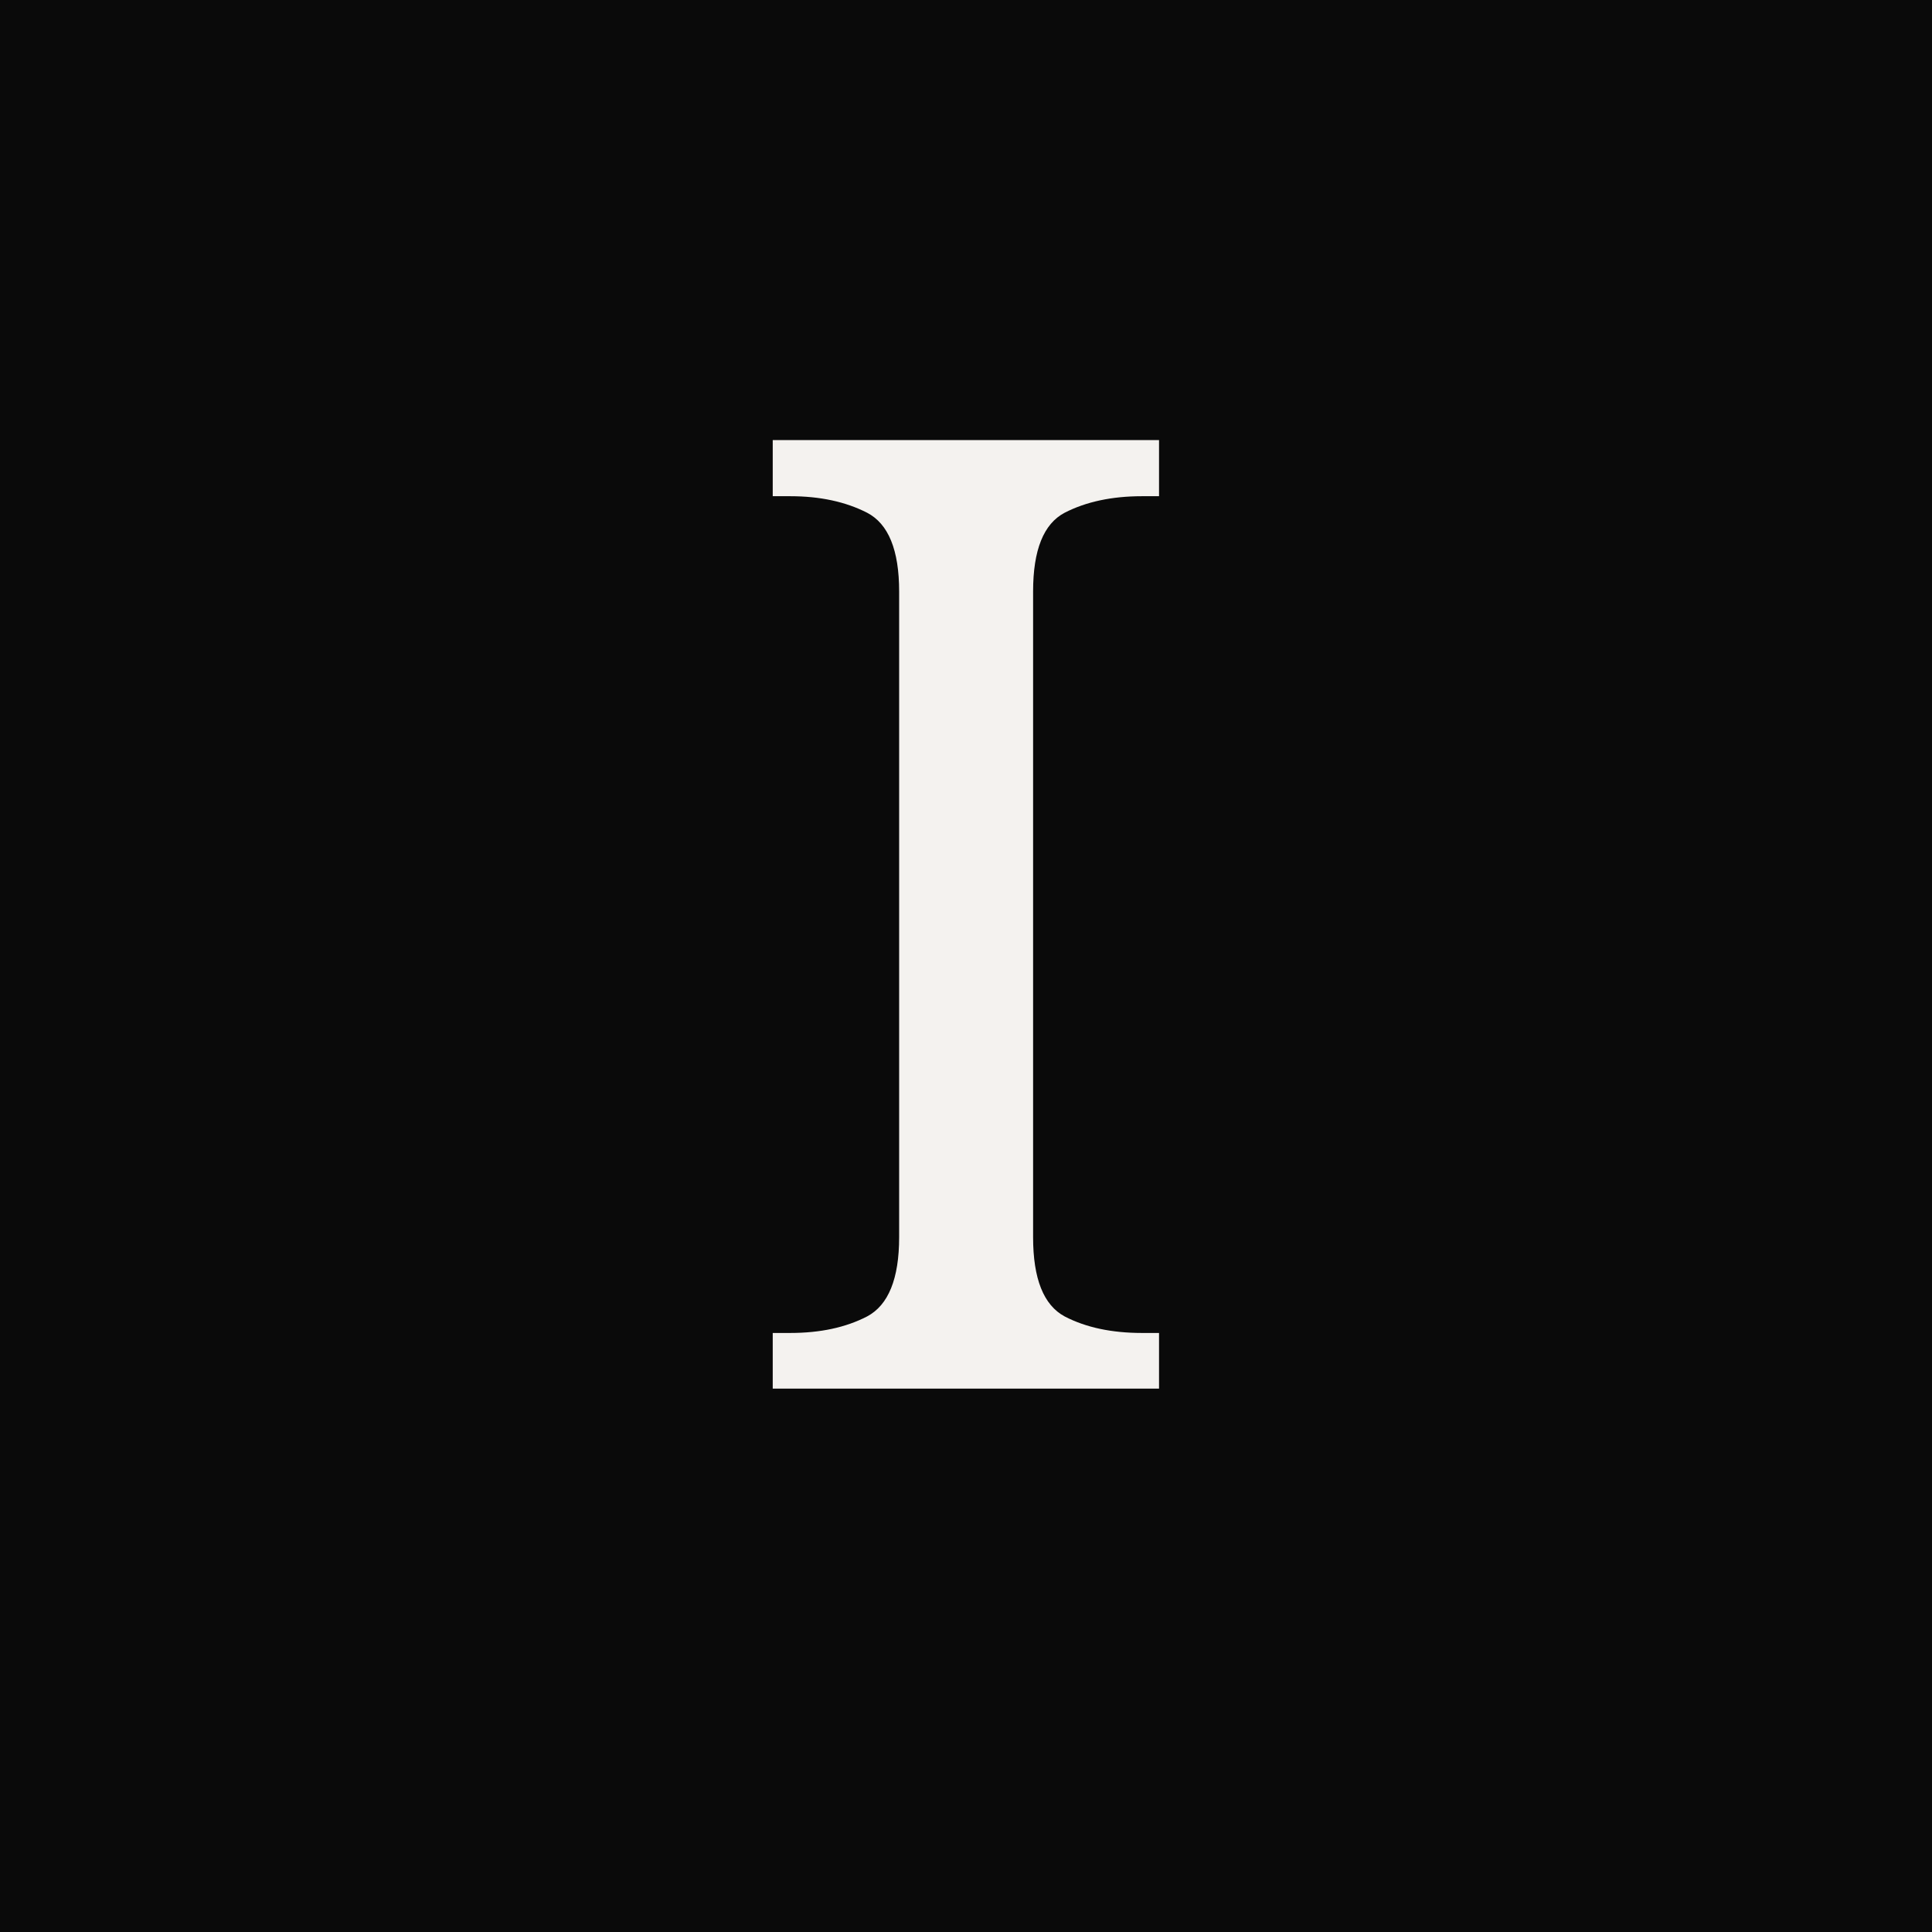
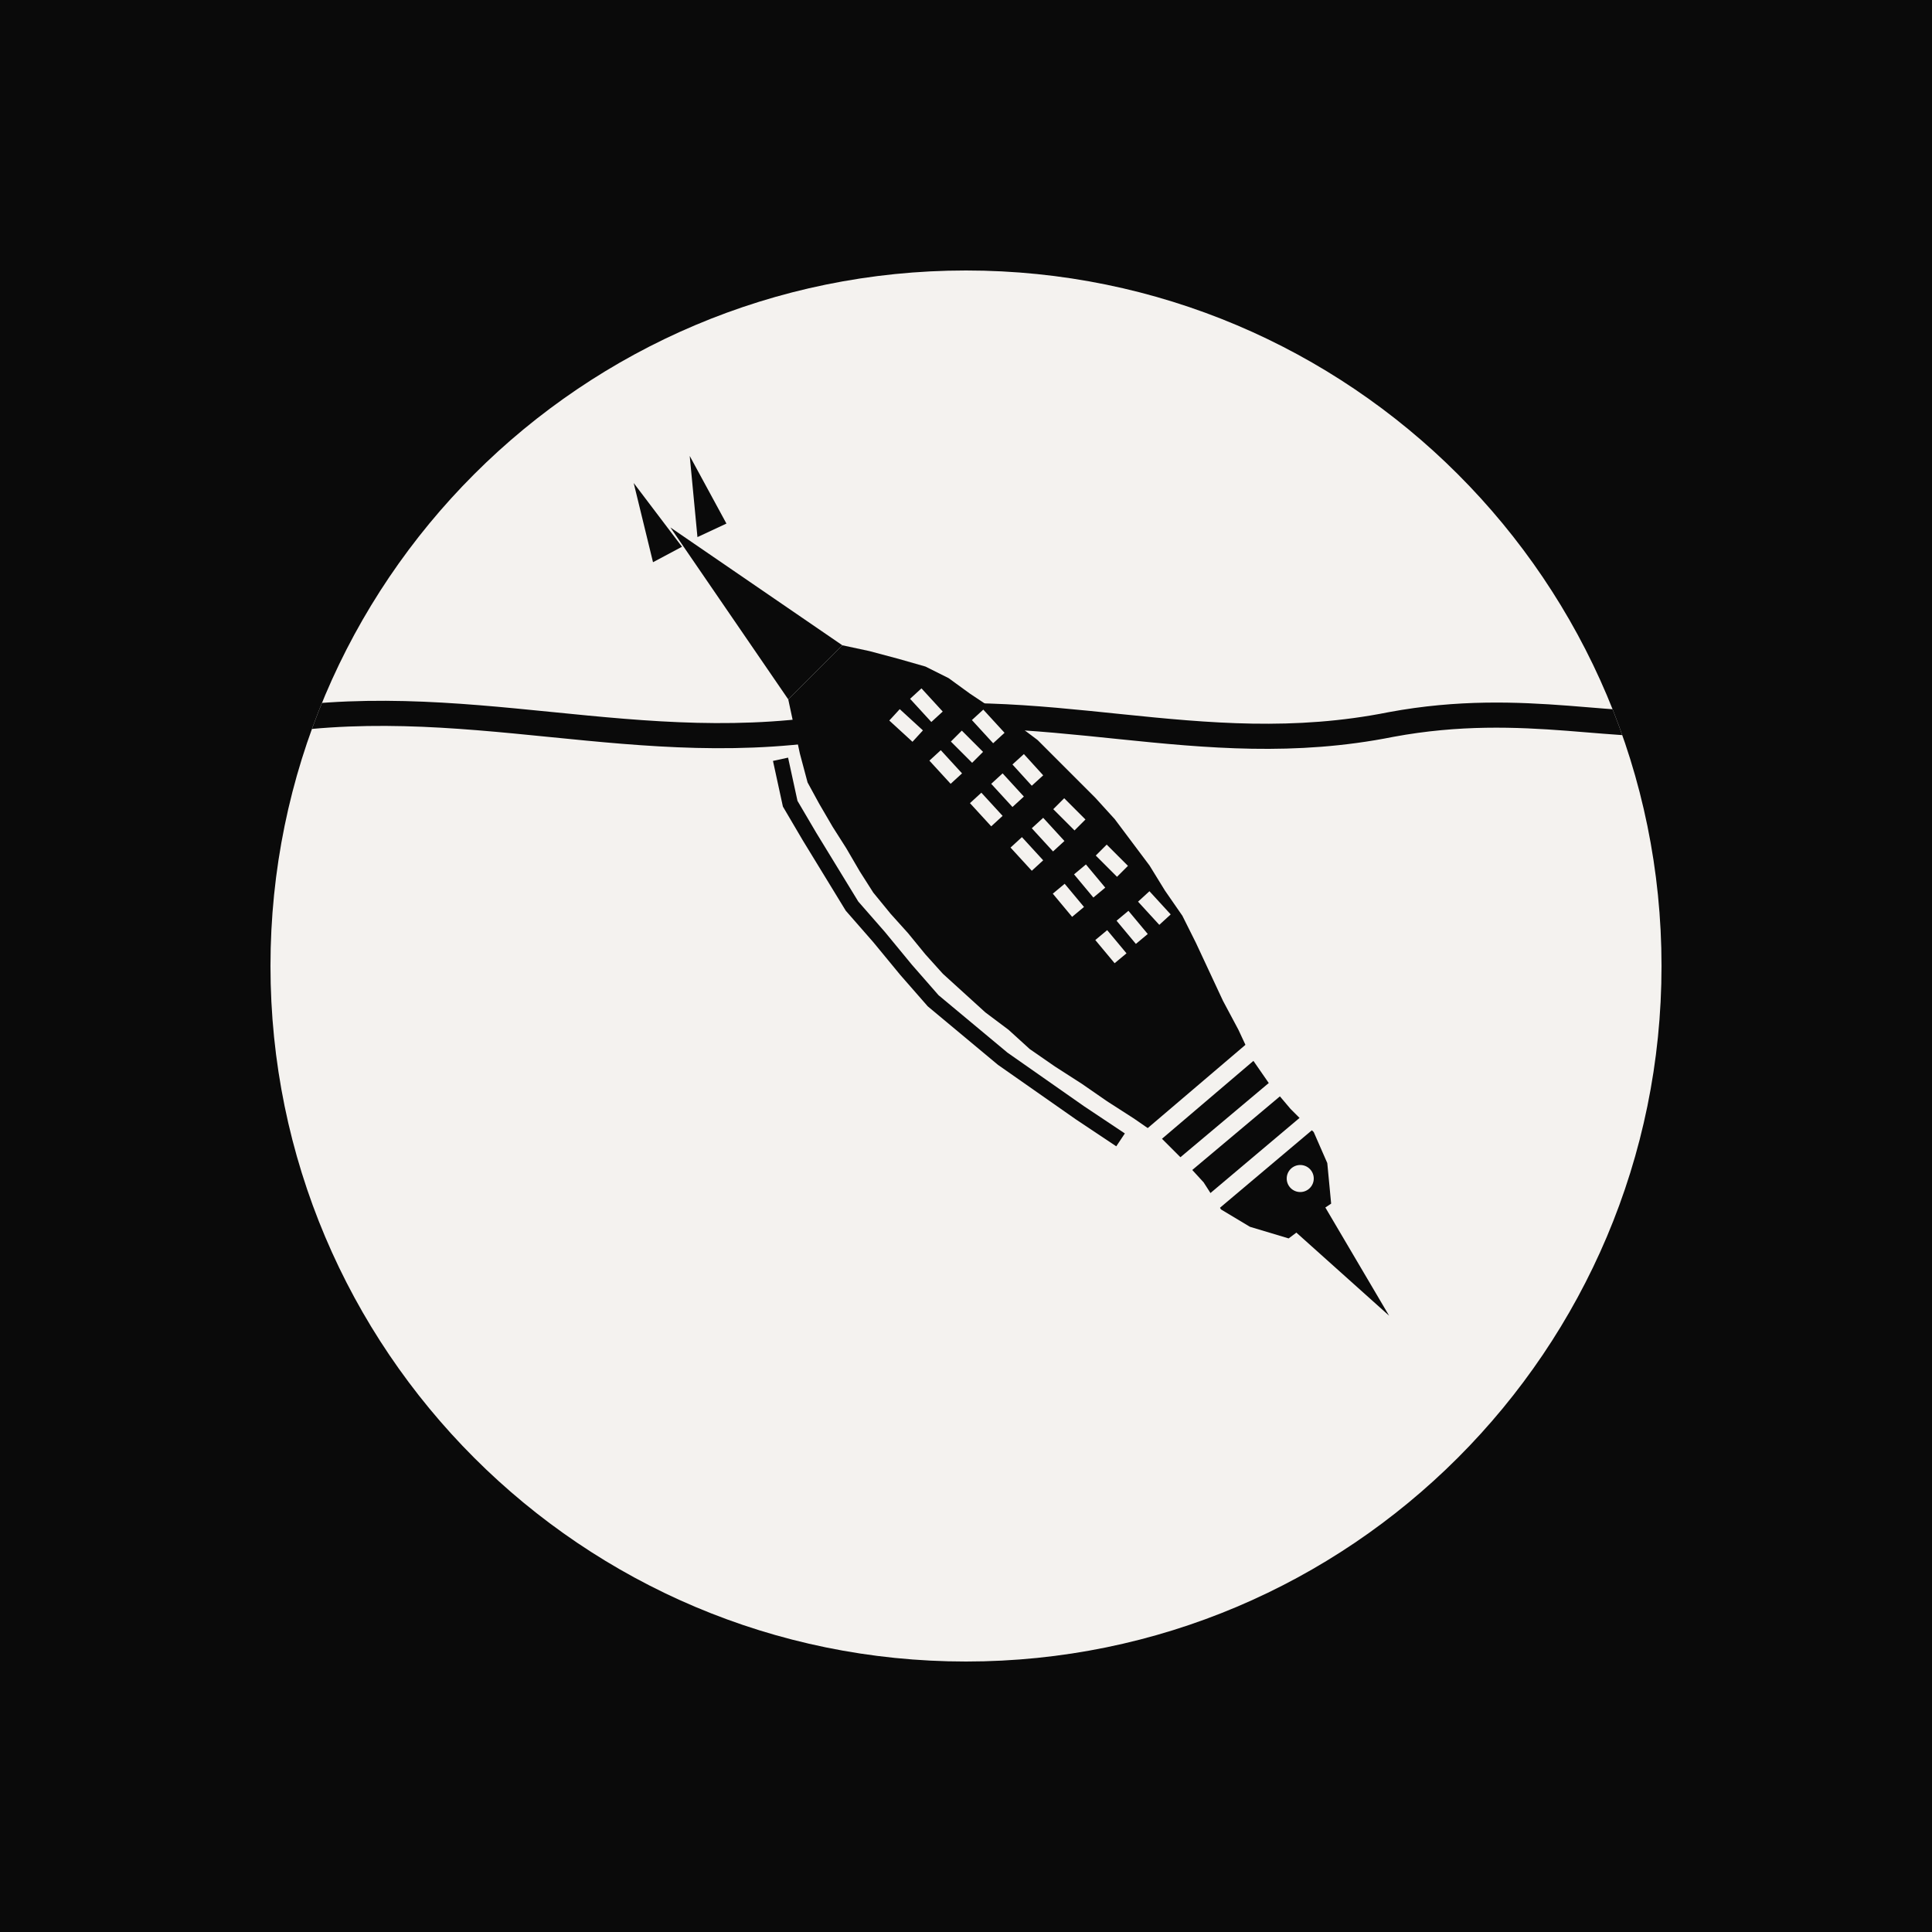
- <svg xmlns="http://www.w3.org/2000/svg" viewBox="0 0 64 64">
-   <rect width="64" height="64" fill="#0A0A0A" />
-   <text x="32" y="46" font-family="'Instrument Serif', Georgia, serif" font-size="44" text-anchor="middle" fill="#F4F2EF">I</text>
+ <svg xmlns="http://www.w3.org/2000/svg" viewBox="0 0 100 100">
+   <rect width="100" height="100" fill="#0A0A0A" />
+   <circle cx="50" cy="50" r="36" fill="#F4F2EF" />
+   <clipPath id="disque">
+     <circle cx="50" cy="50" r="36" />
+   </clipPath>
+   <path d="M13 37.5 C24 35.5 33 39.5 44 37.5 C54 35.8 62 39.5 72 37.5 C79 36.2 84 38 88 37.3" fill="none" stroke="#0A0A0A" stroke-width="1.3" clip-path="url(#disque)" />
+   <path d="M32.8 25 L35.3 28.3 L33.8 29.1 Z" fill="#0A0A0A" />
+   <path d="M35.7 23.6 L37.6 27.1 L36.1 27.8 Z" fill="#0A0A0A" />
+   <path d="M34.7 27.3 L43.6 33.4 L40.8 36.2 Z" fill="#0A0A0A" />
+   <path d="M43.6 33.4 L45 33.7 L46.5 34.1 L47.9 34.5 L49.1 35.1 L50.2 35.9 L51.4 36.7 L52.5 37.4 L53.7 38.3 L54.7 39.3 L55.7 40.3 L56.7 41.3 L57.7 42.4 L58.6 43.6 L59.5 44.8 L60.3 46.1 L61.2 47.4 L61.9 48.8 L62.6 50.3 L63.3 51.8 L64.1 53.3 L64.8 54.8 L65.7 56.1 L66.8 57.4 L68 58.6 L68.7 60.2 L68.9 62.3 L68.6 62.5 L71.9 68.1 L67.1 63.8 L66.7 64.1 L64.7 63.5 L63.2 62.6 L62.3 61.2 L61.2 60 L60 58.8 L58.7 57.9 L57.3 57 L56 56.1 L54.6 55.2 L53.3 54.3 L52.2 53.3 L51 52.4 L49.9 51.4 L48.8 50.4 L47.9 49.4 L47 48.3 L46.1 47.3 L45.2 46.2 L44.5 45.1 L43.8 43.9 L43.1 42.8 L42.4 41.6 L41.8 40.5 L41.4 39 L41.1 37.6 L40.8 36.2 Z" fill="#0A0A0A" />
+   <path d="M40.4 39.3 L40.9 41.6 L41.9 43.3 L43 45.1 L44.1 46.9 L45.5 48.5 L46.9 50.2 L48.3 51.8 L50.1 53.3 L51.9 54.8 L53.9 56.2 L55.9 57.6 L58 59" fill="none" stroke="#0A0A0A" stroke-width="0.8" />
+   <g stroke="#F4F2EF" stroke-width="0.8" fill="none">
+     <path d="M46.3 37 L47.5 38.1" />
+     <path d="M48.4 39.1 L49.5 40.3" />
+     <path d="M50.5 41.3 L51.6 42.5" />
+     <path d="M52.6 43.6 L53.7 44.8" />
+     <path d="M54.8 46 L55.8 47.2" />
+     <path d="M57 48.4 L58 49.6" />
+     <path d="M47.4 35.9 L48.5 37.1" />
+     <path d="M49.5 38.1 L50.6 39.2" />
+     <path d="M51.6 40.3 L52.7 41.5" />
+     <path d="M53.7 42.6 L54.8 43.8" />
+     <path d="M55.9 45 L56.9 46.2" />
+     <path d="M58.1 47.4 L59.1 48.6" />
+     <path d="M50.6 37 L51.7 38.2" />
+     <path d="M52.7 39.3 L53.7 40.4" />
+     <path d="M54.8 41.6 L55.9 42.7" />
+     <path d="M57 44 L58.1 45.1" />
+     <path d="M59.2 46.4 L60.3 47.6" />
+   </g>
+   <g stroke="#F4F2EF" stroke-width="0.9" fill="none">
+     <path d="M64.9 54.3 L59.5 58.9" />
+     <path d="M66.2 56.2 L61.2 60.4" />
+     <path d="M67.8 58 L62.7 62.3" />
+   </g>
+   <circle cx="67.3" cy="61" r="0.7" fill="#F4F2EF" />
</svg>
